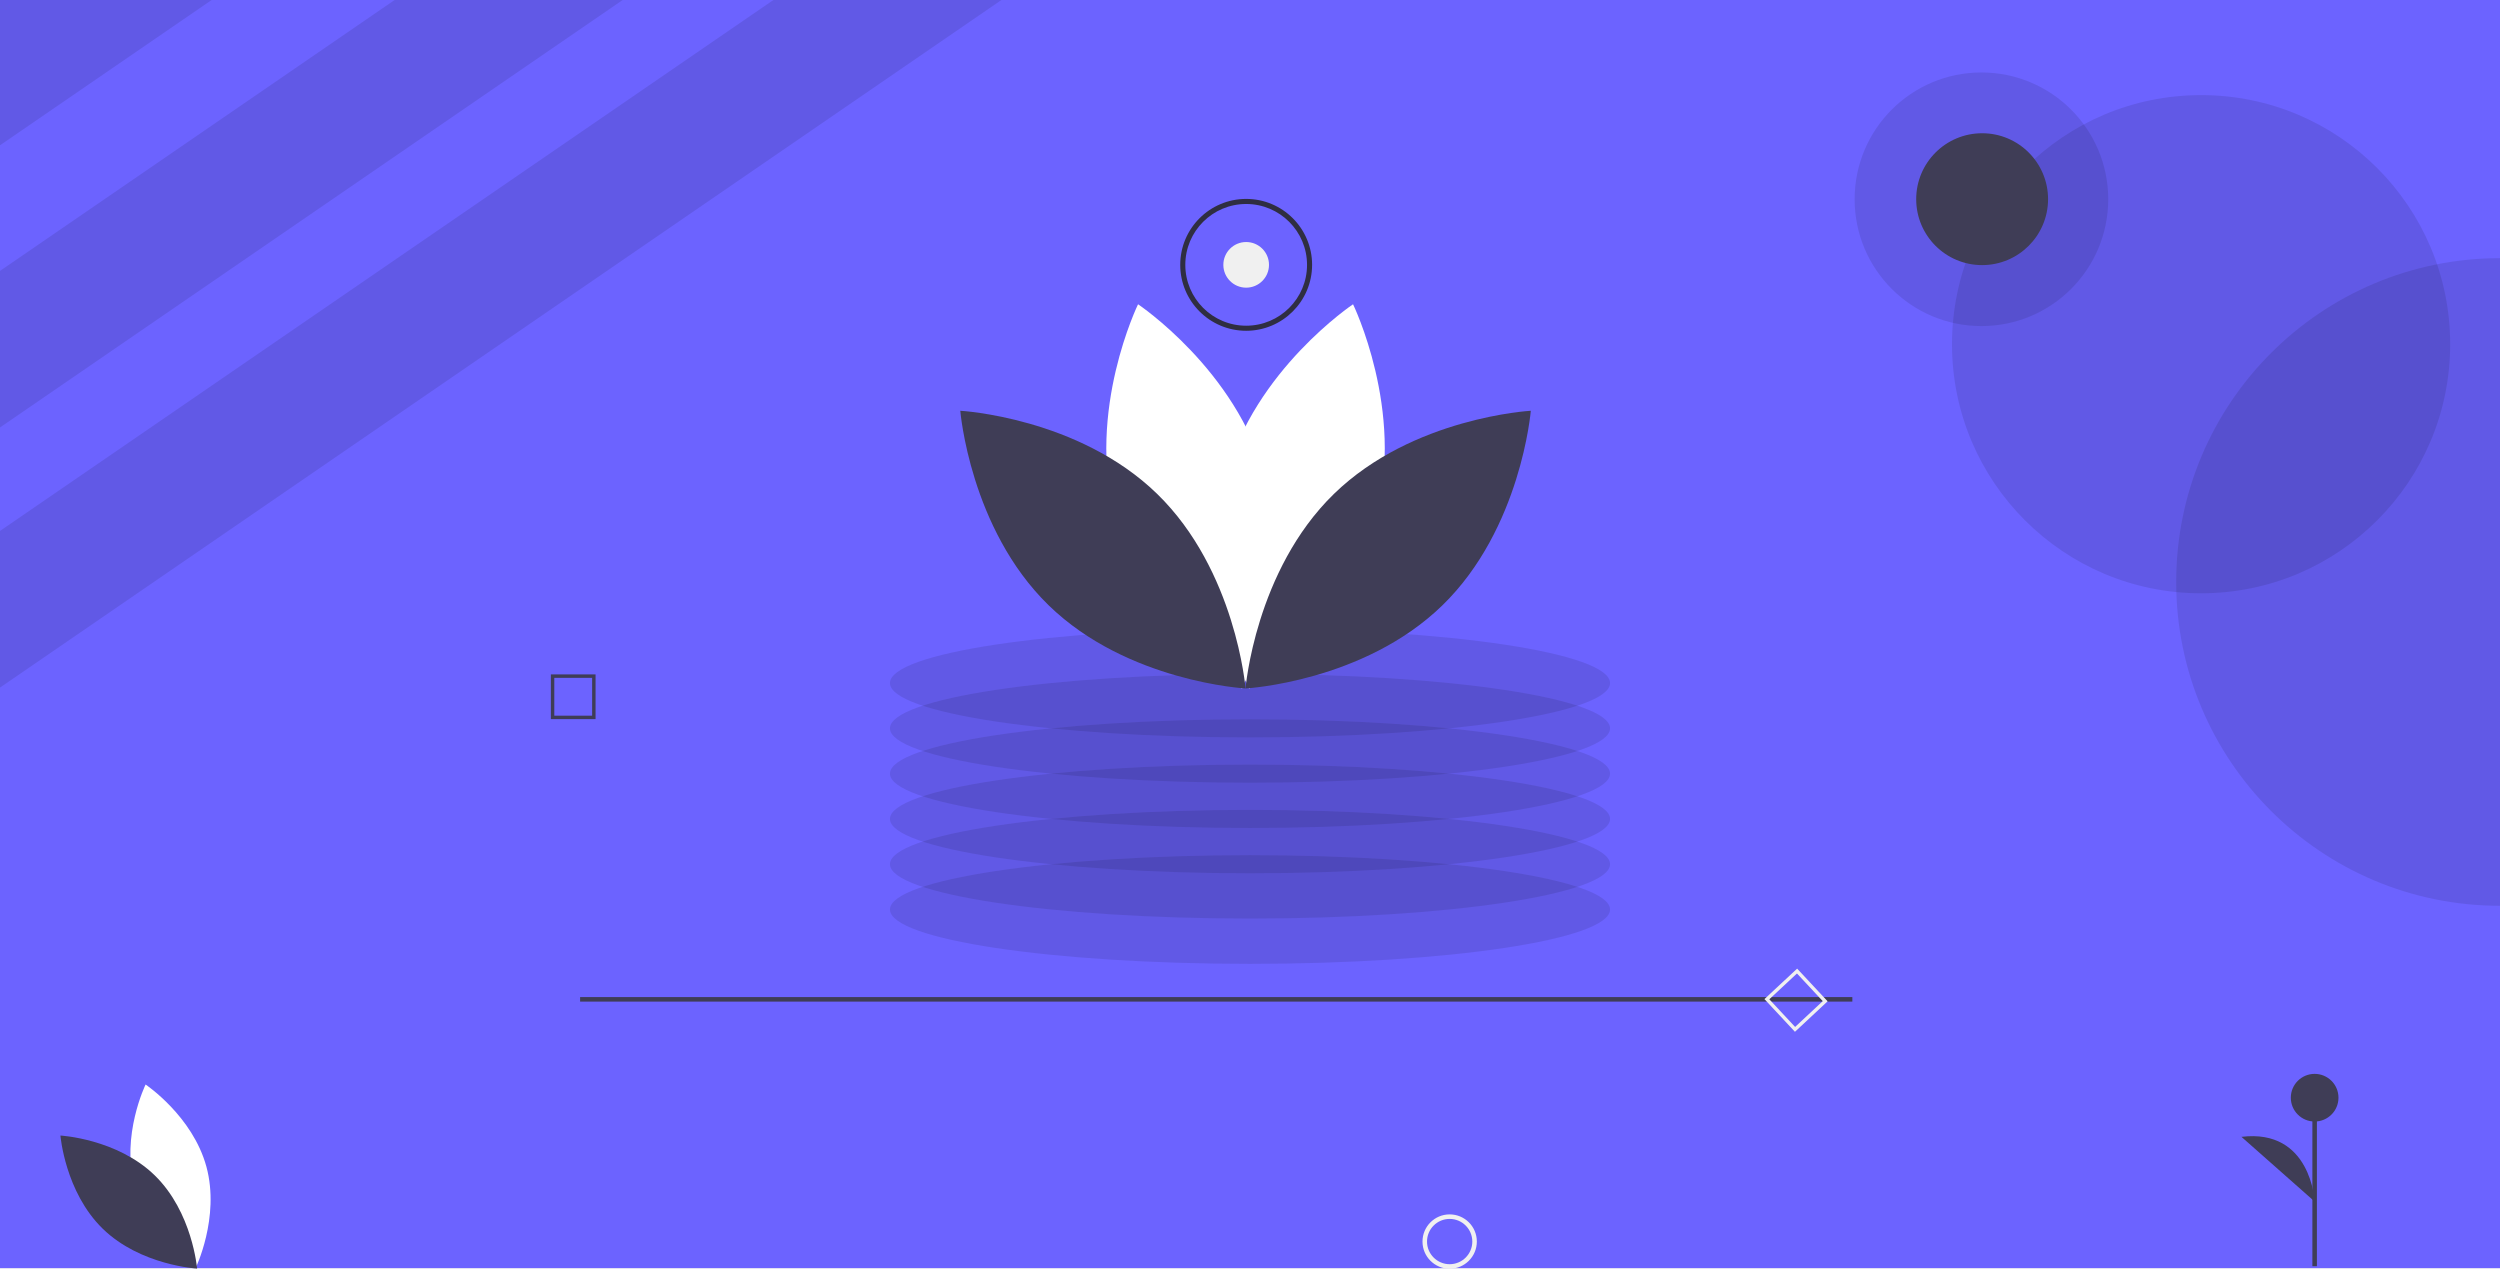
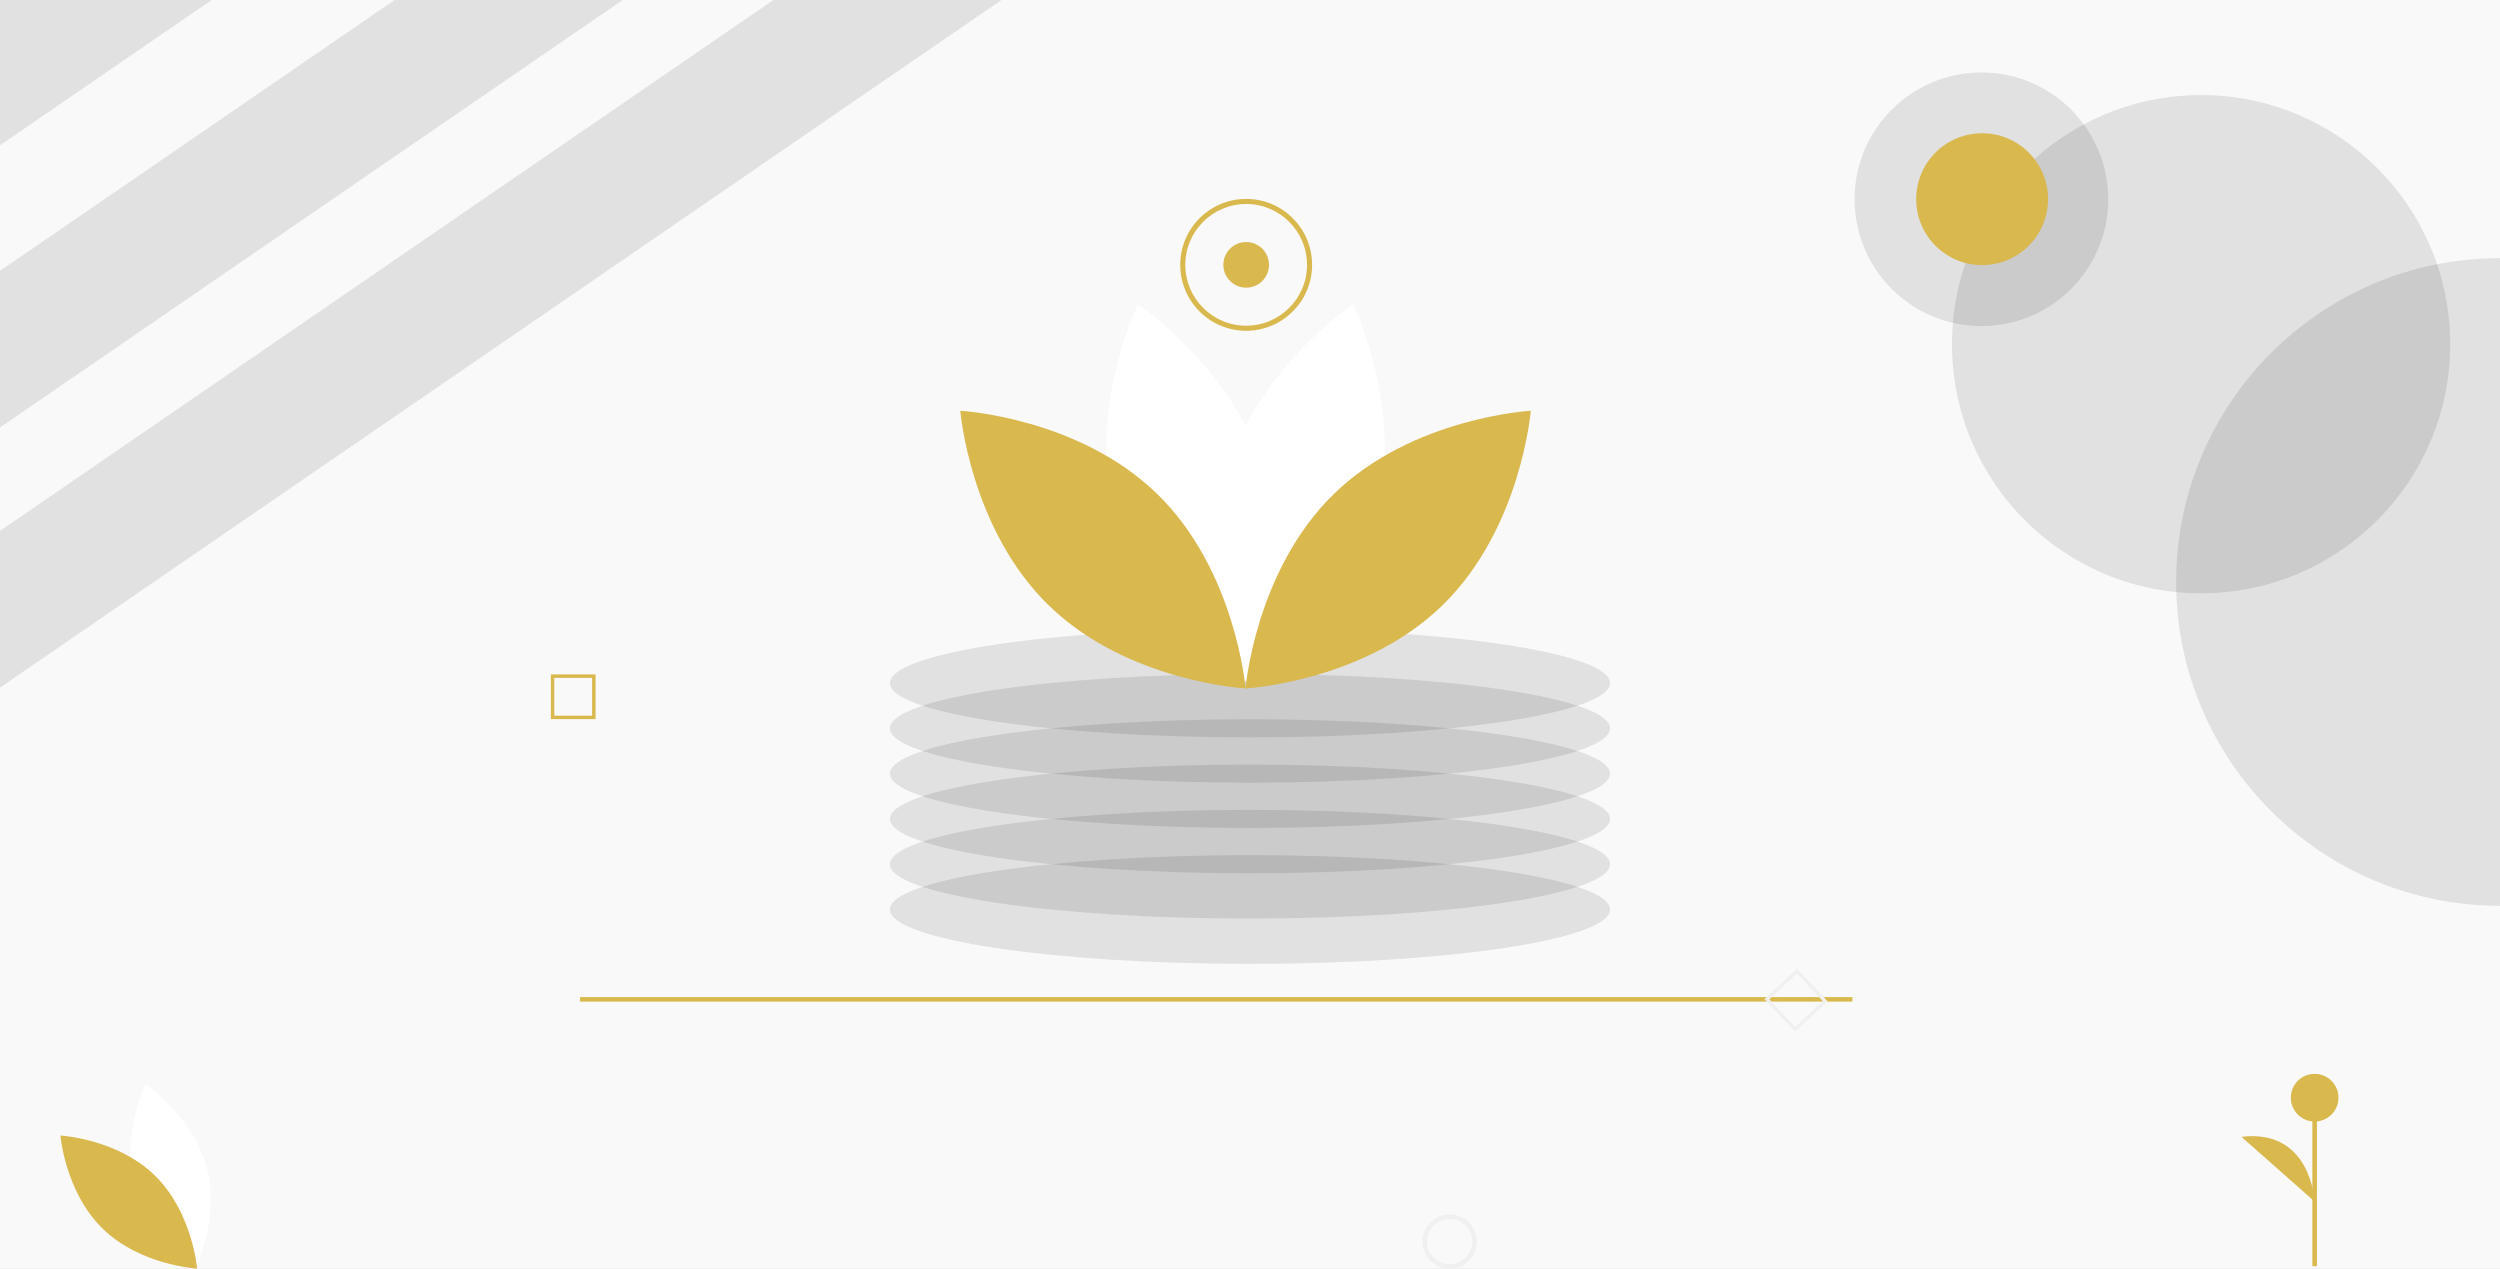
<svg xmlns="http://www.w3.org/2000/svg" data-name="Layer 1" width="1104" height="560.271" viewBox="0 0 1104 560.271">
-   <rect width="1104" height="560" fill="#6c63ff" />
-   <rect x="1021.147" y="484.744" width="2" height="74.411" fill="#3f3d56" />
-   <circle cx="1022.148" cy="484.744" r="10.523" fill="#3f3d56" />
-   <path d="M1070.148,700.469s-1.503-32.332-32.32-28.574" transform="translate(-48 -169.8643)" fill="#3f3d56" />
+   <rect width="1104" height="560" fill="#F9F9F9" />
+   <rect x="1021.147" y="484.744" width="2" height="74.411" fill="#d9b84d" />
+   <circle cx="1022.148" cy="484.744" r="10.523" fill="#d9b84d" />
+   <path d="M1070.148,700.469s-1.503-32.332-32.32-28.574" transform="translate(-48 -169.8643)" fill="#d9b84d" />
  <path d="M107.409,693.734c6.073,22.45,26.875,36.354,26.875,36.354s10.955-22.495,4.882-44.945-26.875-36.354-26.875-36.354S101.335,671.284,107.409,693.734Z" transform="translate(-48 -169.8643)" fill="#fff" />
-   <path d="M116.333,688.91c16.665,16.223,18.7,41.16,18.7,41.16s-24.984-1.364-41.648-17.587S74.684,671.323,74.684,671.323,99.668,672.687,116.333,688.91Z" transform="translate(-48 -169.8643)" fill="#3f3d56" />
+   <path d="M116.333,688.91c16.665,16.223,18.7,41.16,18.7,41.16s-24.984-1.364-41.648-17.587S74.684,671.323,74.684,671.323,99.668,672.687,116.333,688.91Z" transform="translate(-48 -169.8643)" fill="#d9b84d" />
  <polygon points="442.23 0 0 303.64 0 234.46 341.53 0 442.23 0" opacity="0.1" />
  <polygon points="274.97 0 0 188.77 0 119.63 174.26 0 274.97 0" opacity="0.1" />
  <polygon points="93.46 0 0 64.16 0 0 93.46 0" opacity="0.1" />
  <ellipse cx="552" cy="401.637" rx="159" ry="24" opacity="0.1" />
  <ellipse cx="552" cy="381.637" rx="159" ry="24" opacity="0.1" />
  <ellipse cx="552" cy="361.637" rx="159" ry="24" opacity="0.1" />
  <ellipse cx="552" cy="341.637" rx="159" ry="24" opacity="0.1" />
  <ellipse cx="552" cy="321.637" rx="159" ry="24" opacity="0.1" />
  <ellipse cx="552" cy="301.637" rx="159" ry="24" opacity="0.1" />
  <path d="M655.694,398.042c-12.677,46.86-56.097,75.882-56.097,75.882s-22.867-46.954-10.191-93.814,56.097-75.882,56.097-75.882S668.371,351.181,655.694,398.042Z" transform="translate(-48 -169.8643)" fill="#fff" />
  <path d="M540.372,398.042C553.049,444.902,596.469,473.924,596.469,473.924s22.867-46.954,10.191-93.814-56.097-75.882-56.097-75.882S527.696,351.181,540.372,398.042Z" transform="translate(-48 -169.8643)" fill="#fff" />
-   <path d="M559,387.971c34.785,33.862,39.034,85.915,39.034,85.915s-52.149-2.847-86.933-36.709S472.066,351.262,472.066,351.262,524.215,354.109,559,387.971Z" transform="translate(-48 -169.8643)" fill="#3f3d56" />
-   <path d="M637.067,387.971c-34.785,33.862-39.034,85.915-39.034,85.915s52.149-2.847,86.933-36.709S724,351.262,724,351.262,671.851,354.109,637.067,387.971Z" transform="translate(-48 -169.8643)" fill="#3f3d56" />
-   <rect x="256.172" y="440.311" width="561.828" height="2" fill="#3f3d56" />
+   <path d="M559,387.971c34.785,33.862,39.034,85.915,39.034,85.915s-52.149-2.847-86.933-36.709S472.066,351.262,472.066,351.262,524.215,354.109,559,387.971Z" transform="translate(-48 -169.8643)" fill="#d9b84d" />
+   <path d="M637.067,387.971c-34.785,33.862-39.034,85.915-39.034,85.915s52.149-2.847,86.933-36.709S724,351.262,724,351.262,671.851,354.109,637.067,387.971Z" transform="translate(-48 -169.8643)" fill="#d9b84d" />
+   <rect x="256.172" y="440.311" width="561.828" height="2" fill="#d9b84d" />
  <path d="M688.172,730.136a12,12,0,1,1,12-12A12.014,12.014,0,0,1,688.172,730.136Zm0-22a10,10,0,1,0,10,10A10.011,10.011,0,0,0,688.172,708.136Z" transform="translate(-48 -169.8643)" fill="#f0f0f0" />
-   <path d="M311,487.426H291.259V467.684H311ZM292.777,485.907h16.704V469.203h-16.704Z" transform="translate(-48 -169.8643)" fill="#3f3d56" />
+   <path d="M311,487.426H291.259V467.684H311ZM292.777,485.907h16.704V469.203h-16.704Z" transform="translate(-48 -169.8643)" fill="#d9b84d" />
  <path d="M840.644,625.506l-13.465-14.436L841.615,597.604l13.465,14.436ZM829.325,611.144l11.394,12.215,12.215-11.394-11.394-12.215Z" transform="translate(-48 -169.8643)" fill="#f0f0f0" />
  <path d="M1152,283.864v286a143,143,0,1,1,0-286Z" transform="translate(-48 -169.8643)" opacity="0.1" />
  <circle cx="972" cy="152" r="110" opacity="0.1" />
  <circle cx="875" cy="88" r="56" opacity="0.1" />
-   <path d="M923.31,286.937a29.116,29.116,0,1,1,29.116-29.116A29.149,29.149,0,0,1,923.31,286.937Z" transform="translate(-48 -169.8643)" fill="#3f3d56" />
-   <circle cx="550.31" cy="116.956" r="10.079" fill="#f0f0f0" />
-   <path d="M598.31,315.937a29.116,29.116,0,1,1,29.116-29.116A29.149,29.149,0,0,1,598.31,315.937Zm0-55.992a26.876,26.876,0,1,0,26.876,26.876A26.907,26.907,0,0,0,598.31,259.944Z" transform="translate(-48 -169.8643)" fill="#2f2e41" />
+   <path d="M923.31,286.937a29.116,29.116,0,1,1,29.116-29.116A29.149,29.149,0,0,1,923.31,286.937Z" transform="translate(-48 -169.8643)" fill="#d9b84d" />
+   <circle cx="550.31" cy="116.956" r="10.079" fill="#d9b84d" />
+   <path d="M598.31,315.937a29.116,29.116,0,1,1,29.116-29.116A29.149,29.149,0,0,1,598.31,315.937Zm0-55.992a26.876,26.876,0,1,0,26.876,26.876A26.907,26.907,0,0,0,598.31,259.944Z" transform="translate(-48 -169.8643)" fill="#d9b84d" />
</svg>
